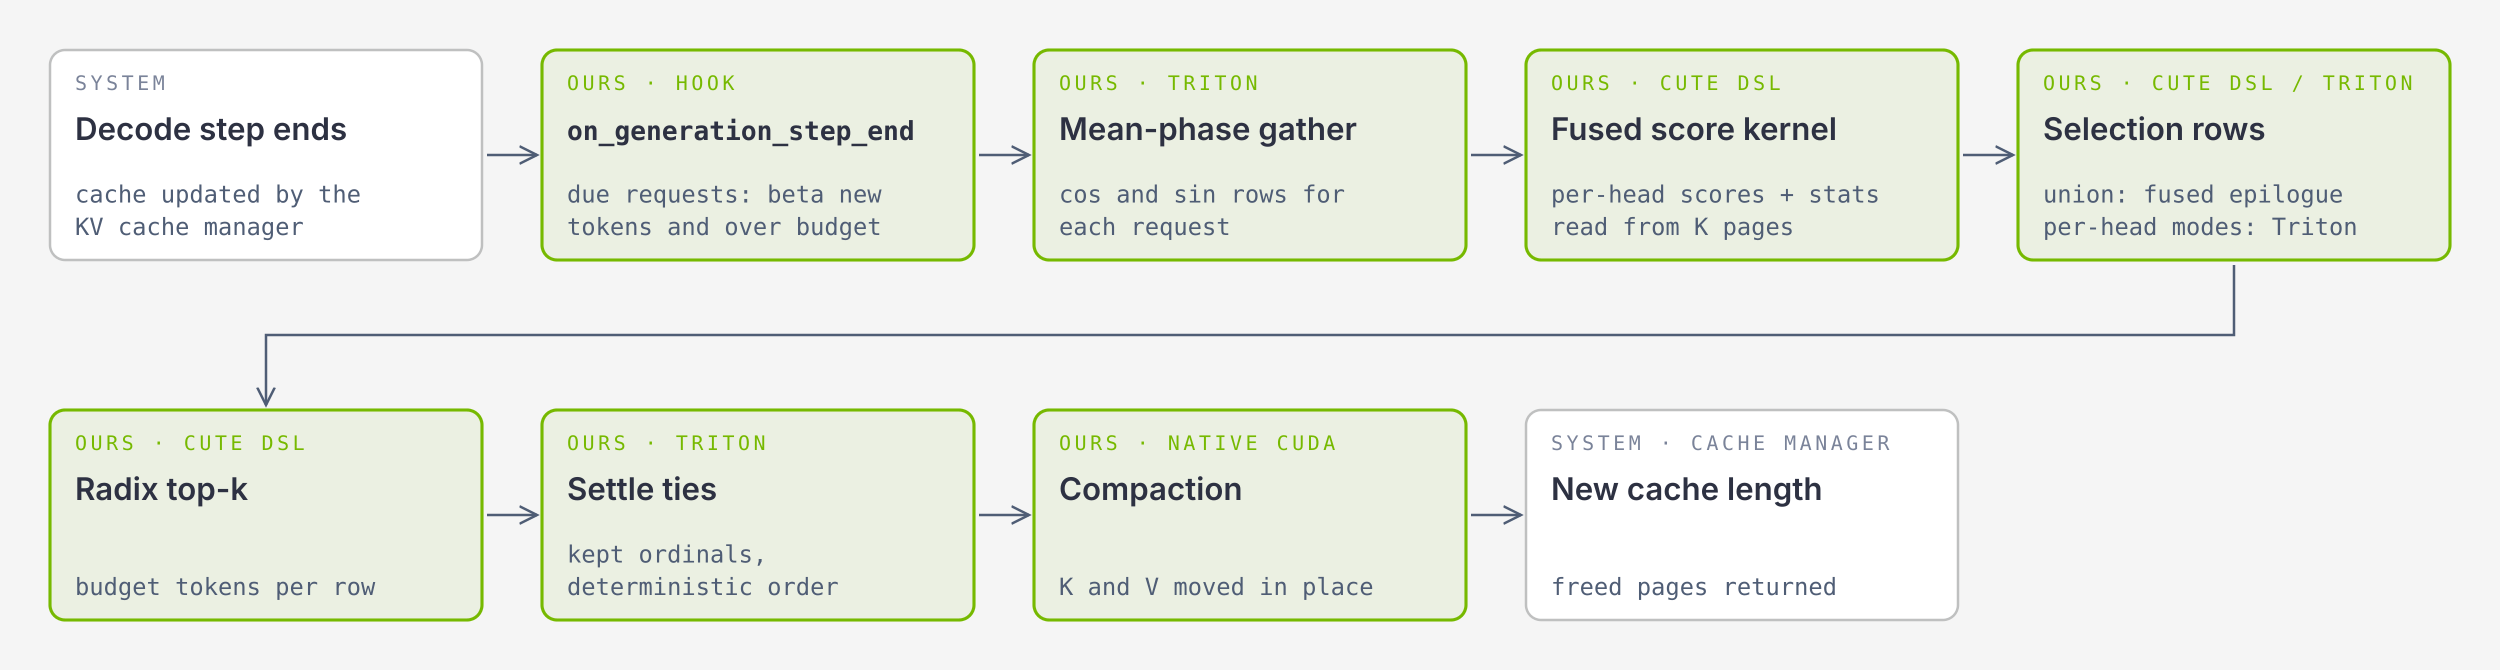
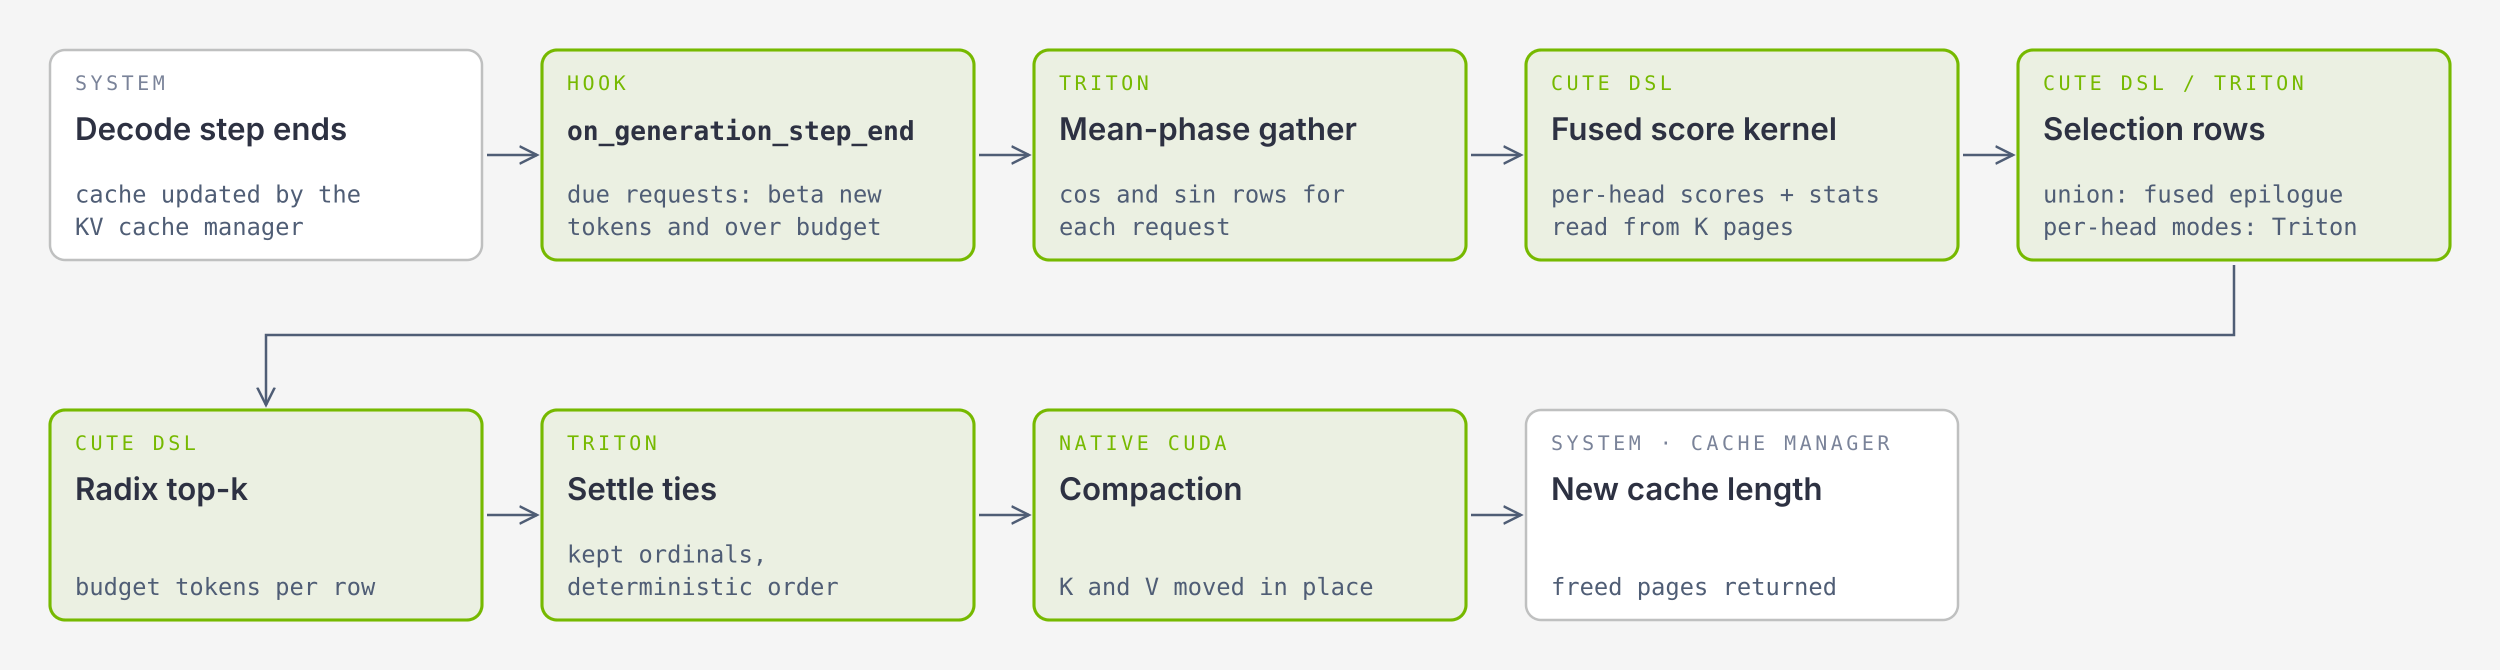
<svg xmlns="http://www.w3.org/2000/svg" viewBox="0 0 1000 268" width="1000" height="268">
  <defs>
    <marker id="ah" markerWidth="8" markerHeight="8" refX="7" refY="4" orient="auto" markerUnits="userSpaceOnUse">
      <path d="M0,0.5 L7,4 L0,7.5" fill="none" stroke="#4f5d75" stroke-width="1" />
    </marker>
  </defs>
  <rect width="1000" height="268" fill="#f5f5f5" />
  <rect x="20.0" y="20" width="172.8" height="84" rx="6" fill="#ffffff" stroke="#bfc0c0" stroke-width="1" />
  <text x="30.0" y="36.0" font-family="'Geist Mono','SFMono-Regular',Menlo,Consolas,monospace" font-size="8" font-weight="500" letter-spacing="1.4" fill="#7a8399" text-anchor="start">SYSTEM</text>
  <text x="30.0" y="56.0" font-family="'Geist','Inter',system-ui,-apple-system,'Segoe UI',sans-serif" font-size="12.5" font-weight="600" fill="#2d3142" text-anchor="start">Decode step ends</text>
  <text x="30.0" y="81.0" font-family="'Geist Mono','SFMono-Regular',Menlo,Consolas,monospace" font-size="9.5" font-weight="500" fill="#4f5d75" text-anchor="start">cache updated by the</text>
  <text x="30.0" y="94.0" font-family="'Geist Mono','SFMono-Regular',Menlo,Consolas,monospace" font-size="9.5" font-weight="500" fill="#4f5d75" text-anchor="start">KV cache manager</text>
  <path d="M194.8,62.0 L214.8,62.0" fill="none" stroke="#4f5d75" stroke-width="1" marker-end="url(#ah)" />
  <rect x="216.8" y="20" width="172.8" height="84" rx="6" fill="rgba(118,185,0,0.08)" stroke="#76B900" stroke-width="1.25" />
-   <text x="226.8" y="36.0" font-family="'Geist Mono','SFMono-Regular',Menlo,Consolas,monospace" font-size="8" font-weight="500" letter-spacing="1.4" fill="#76B900" text-anchor="start">OURS · HOOK</text>
+   <text x="226.8" y="36.0" font-family="'Geist Mono','SFMono-Regular',Menlo,Consolas,monospace" font-size="8" font-weight="500" letter-spacing="1.4" fill="#76B900" text-anchor="start">HOOK</text>
  <text x="226.8" y="56.0" font-family="'Geist Mono','SFMono-Regular',Menlo,Consolas,monospace" font-size="10.5" font-weight="600" fill="#2d3142" text-anchor="start">on_generation_step_end</text>
  <text x="226.8" y="81.0" font-family="'Geist Mono','SFMono-Regular',Menlo,Consolas,monospace" font-size="9.5" font-weight="500" fill="#4f5d75" text-anchor="start">due requests: beta new</text>
  <text x="226.8" y="94.0" font-family="'Geist Mono','SFMono-Regular',Menlo,Consolas,monospace" font-size="9.5" font-weight="500" fill="#4f5d75" text-anchor="start">tokens and over budget</text>
  <path d="M391.6,62.0 L411.6,62.0" fill="none" stroke="#4f5d75" stroke-width="1" marker-end="url(#ah)" />
  <rect x="413.6" y="20" width="172.8" height="84" rx="6" fill="rgba(118,185,0,0.08)" stroke="#76B900" stroke-width="1.25" />
-   <text x="423.6" y="36.0" font-family="'Geist Mono','SFMono-Regular',Menlo,Consolas,monospace" font-size="8" font-weight="500" letter-spacing="1.4" fill="#76B900" text-anchor="start">OURS · TRITON</text>
+   <text x="423.6" y="36.0" font-family="'Geist Mono','SFMono-Regular',Menlo,Consolas,monospace" font-size="8" font-weight="500" letter-spacing="1.4" fill="#76B900" text-anchor="start">TRITON</text>
  <text x="423.6" y="56.0" font-family="'Geist','Inter',system-ui,-apple-system,'Segoe UI',sans-serif" font-size="12.5" font-weight="600" fill="#2d3142" text-anchor="start">Mean-phase gather</text>
  <text x="423.6" y="81.0" font-family="'Geist Mono','SFMono-Regular',Menlo,Consolas,monospace" font-size="9.5" font-weight="500" fill="#4f5d75" text-anchor="start">cos and sin rows for</text>
  <text x="423.6" y="94.0" font-family="'Geist Mono','SFMono-Regular',Menlo,Consolas,monospace" font-size="9.5" font-weight="500" fill="#4f5d75" text-anchor="start">each request</text>
  <path d="M588.4,62.0 L608.4,62.0" fill="none" stroke="#4f5d75" stroke-width="1" marker-end="url(#ah)" />
  <rect x="610.4" y="20" width="172.8" height="84" rx="6" fill="rgba(118,185,0,0.08)" stroke="#76B900" stroke-width="1.25" />
-   <text x="620.4" y="36.0" font-family="'Geist Mono','SFMono-Regular',Menlo,Consolas,monospace" font-size="8" font-weight="500" letter-spacing="1.4" fill="#76B900" text-anchor="start">OURS · CUTE DSL</text>
+   <text x="620.4" y="36.0" font-family="'Geist Mono','SFMono-Regular',Menlo,Consolas,monospace" font-size="8" font-weight="500" letter-spacing="1.4" fill="#76B900" text-anchor="start">CUTE DSL</text>
  <text x="620.4" y="56.0" font-family="'Geist','Inter',system-ui,-apple-system,'Segoe UI',sans-serif" font-size="12.5" font-weight="600" fill="#2d3142" text-anchor="start">Fused score kernel</text>
  <text x="620.4" y="81.0" font-family="'Geist Mono','SFMono-Regular',Menlo,Consolas,monospace" font-size="9.5" font-weight="500" fill="#4f5d75" text-anchor="start">per-head scores + stats</text>
  <text x="620.4" y="94.0" font-family="'Geist Mono','SFMono-Regular',Menlo,Consolas,monospace" font-size="9.5" font-weight="500" fill="#4f5d75" text-anchor="start">read from K pages</text>
  <path d="M785.2,62.0 L805.2,62.0" fill="none" stroke="#4f5d75" stroke-width="1" marker-end="url(#ah)" />
  <rect x="807.2" y="20" width="172.8" height="84" rx="6" fill="rgba(118,185,0,0.08)" stroke="#76B900" stroke-width="1.25" />
-   <text x="817.2" y="36.0" font-family="'Geist Mono','SFMono-Regular',Menlo,Consolas,monospace" font-size="8" font-weight="500" letter-spacing="1.4" fill="#76B900" text-anchor="start">OURS · CUTE DSL / TRITON</text>
+   <text x="817.2" y="36.0" font-family="'Geist Mono','SFMono-Regular',Menlo,Consolas,monospace" font-size="8" font-weight="500" letter-spacing="1.4" fill="#76B900" text-anchor="start">CUTE DSL / TRITON</text>
  <text x="817.2" y="56.0" font-family="'Geist','Inter',system-ui,-apple-system,'Segoe UI',sans-serif" font-size="12.5" font-weight="600" fill="#2d3142" text-anchor="start">Selection rows</text>
  <text x="817.2" y="81.0" font-family="'Geist Mono','SFMono-Regular',Menlo,Consolas,monospace" font-size="9.5" font-weight="500" fill="#4f5d75" text-anchor="start">union: fused epilogue</text>
  <text x="817.2" y="94.0" font-family="'Geist Mono','SFMono-Regular',Menlo,Consolas,monospace" font-size="9.5" font-weight="500" fill="#4f5d75" text-anchor="start">per-head modes: Triton</text>
  <rect x="20.0" y="164" width="172.8" height="84" rx="6" fill="rgba(118,185,0,0.08)" stroke="#76B900" stroke-width="1.25" />
-   <text x="30.0" y="180.0" font-family="'Geist Mono','SFMono-Regular',Menlo,Consolas,monospace" font-size="8" font-weight="500" letter-spacing="1.4" fill="#76B900" text-anchor="start">OURS · CUTE DSL</text>
+   <text x="30.0" y="180.0" font-family="'Geist Mono','SFMono-Regular',Menlo,Consolas,monospace" font-size="8" font-weight="500" letter-spacing="1.4" fill="#76B900" text-anchor="start">CUTE DSL</text>
  <text x="30.0" y="200.0" font-family="'Geist','Inter',system-ui,-apple-system,'Segoe UI',sans-serif" font-size="12.5" font-weight="600" fill="#2d3142" text-anchor="start">Radix top-k</text>
  <text x="30.0" y="238.0" font-family="'Geist Mono','SFMono-Regular',Menlo,Consolas,monospace" font-size="9.5" font-weight="500" fill="#4f5d75" text-anchor="start">budget tokens per row</text>
  <path d="M194.8,206.0 L214.8,206.0" fill="none" stroke="#4f5d75" stroke-width="1" marker-end="url(#ah)" />
  <rect x="216.8" y="164" width="172.8" height="84" rx="6" fill="rgba(118,185,0,0.08)" stroke="#76B900" stroke-width="1.25" />
-   <text x="226.8" y="180.0" font-family="'Geist Mono','SFMono-Regular',Menlo,Consolas,monospace" font-size="8" font-weight="500" letter-spacing="1.4" fill="#76B900" text-anchor="start">OURS · TRITON</text>
+   <text x="226.8" y="180.0" font-family="'Geist Mono','SFMono-Regular',Menlo,Consolas,monospace" font-size="8" font-weight="500" letter-spacing="1.4" fill="#76B900" text-anchor="start">TRITON</text>
  <text x="226.8" y="200.0" font-family="'Geist','Inter',system-ui,-apple-system,'Segoe UI',sans-serif" font-size="12.5" font-weight="600" fill="#2d3142" text-anchor="start">Settle ties</text>
  <text x="226.8" y="225.0" font-family="'Geist Mono','SFMono-Regular',Menlo,Consolas,monospace" font-size="9.5" font-weight="500" fill="#4f5d75" text-anchor="start">kept ordinals,</text>
  <text x="226.8" y="238.0" font-family="'Geist Mono','SFMono-Regular',Menlo,Consolas,monospace" font-size="9.5" font-weight="500" fill="#4f5d75" text-anchor="start">deterministic order</text>
  <path d="M391.6,206.0 L411.6,206.0" fill="none" stroke="#4f5d75" stroke-width="1" marker-end="url(#ah)" />
  <rect x="413.6" y="164" width="172.8" height="84" rx="6" fill="rgba(118,185,0,0.08)" stroke="#76B900" stroke-width="1.25" />
-   <text x="423.6" y="180.0" font-family="'Geist Mono','SFMono-Regular',Menlo,Consolas,monospace" font-size="8" font-weight="500" letter-spacing="1.4" fill="#76B900" text-anchor="start">OURS · NATIVE CUDA</text>
+   <text x="423.6" y="180.0" font-family="'Geist Mono','SFMono-Regular',Menlo,Consolas,monospace" font-size="8" font-weight="500" letter-spacing="1.4" fill="#76B900" text-anchor="start">NATIVE CUDA</text>
  <text x="423.6" y="200.0" font-family="'Geist','Inter',system-ui,-apple-system,'Segoe UI',sans-serif" font-size="12.5" font-weight="600" fill="#2d3142" text-anchor="start">Compaction</text>
  <text x="423.6" y="238.0" font-family="'Geist Mono','SFMono-Regular',Menlo,Consolas,monospace" font-size="9.5" font-weight="500" fill="#4f5d75" text-anchor="start">K and V moved in place</text>
  <path d="M588.4,206.0 L608.4,206.0" fill="none" stroke="#4f5d75" stroke-width="1" marker-end="url(#ah)" />
  <rect x="610.4" y="164" width="172.8" height="84" rx="6" fill="#ffffff" stroke="#bfc0c0" stroke-width="1" />
  <text x="620.4" y="180.0" font-family="'Geist Mono','SFMono-Regular',Menlo,Consolas,monospace" font-size="8" font-weight="500" letter-spacing="1.4" fill="#7a8399" text-anchor="start">SYSTEM · CACHE MANAGER</text>
  <text x="620.4" y="200.0" font-family="'Geist','Inter',system-ui,-apple-system,'Segoe UI',sans-serif" font-size="12.5" font-weight="600" fill="#2d3142" text-anchor="start">New cache length</text>
  <text x="620.4" y="238.0" font-family="'Geist Mono','SFMono-Regular',Menlo,Consolas,monospace" font-size="9.5" font-weight="500" fill="#4f5d75" text-anchor="start">freed pages returned</text>
  <path d="M893.6,106.0 L893.6,134.0 L106.4,134.0 L106.4,162.0" fill="none" stroke="#4f5d75" stroke-width="1" marker-end="url(#ah)" />
</svg>
